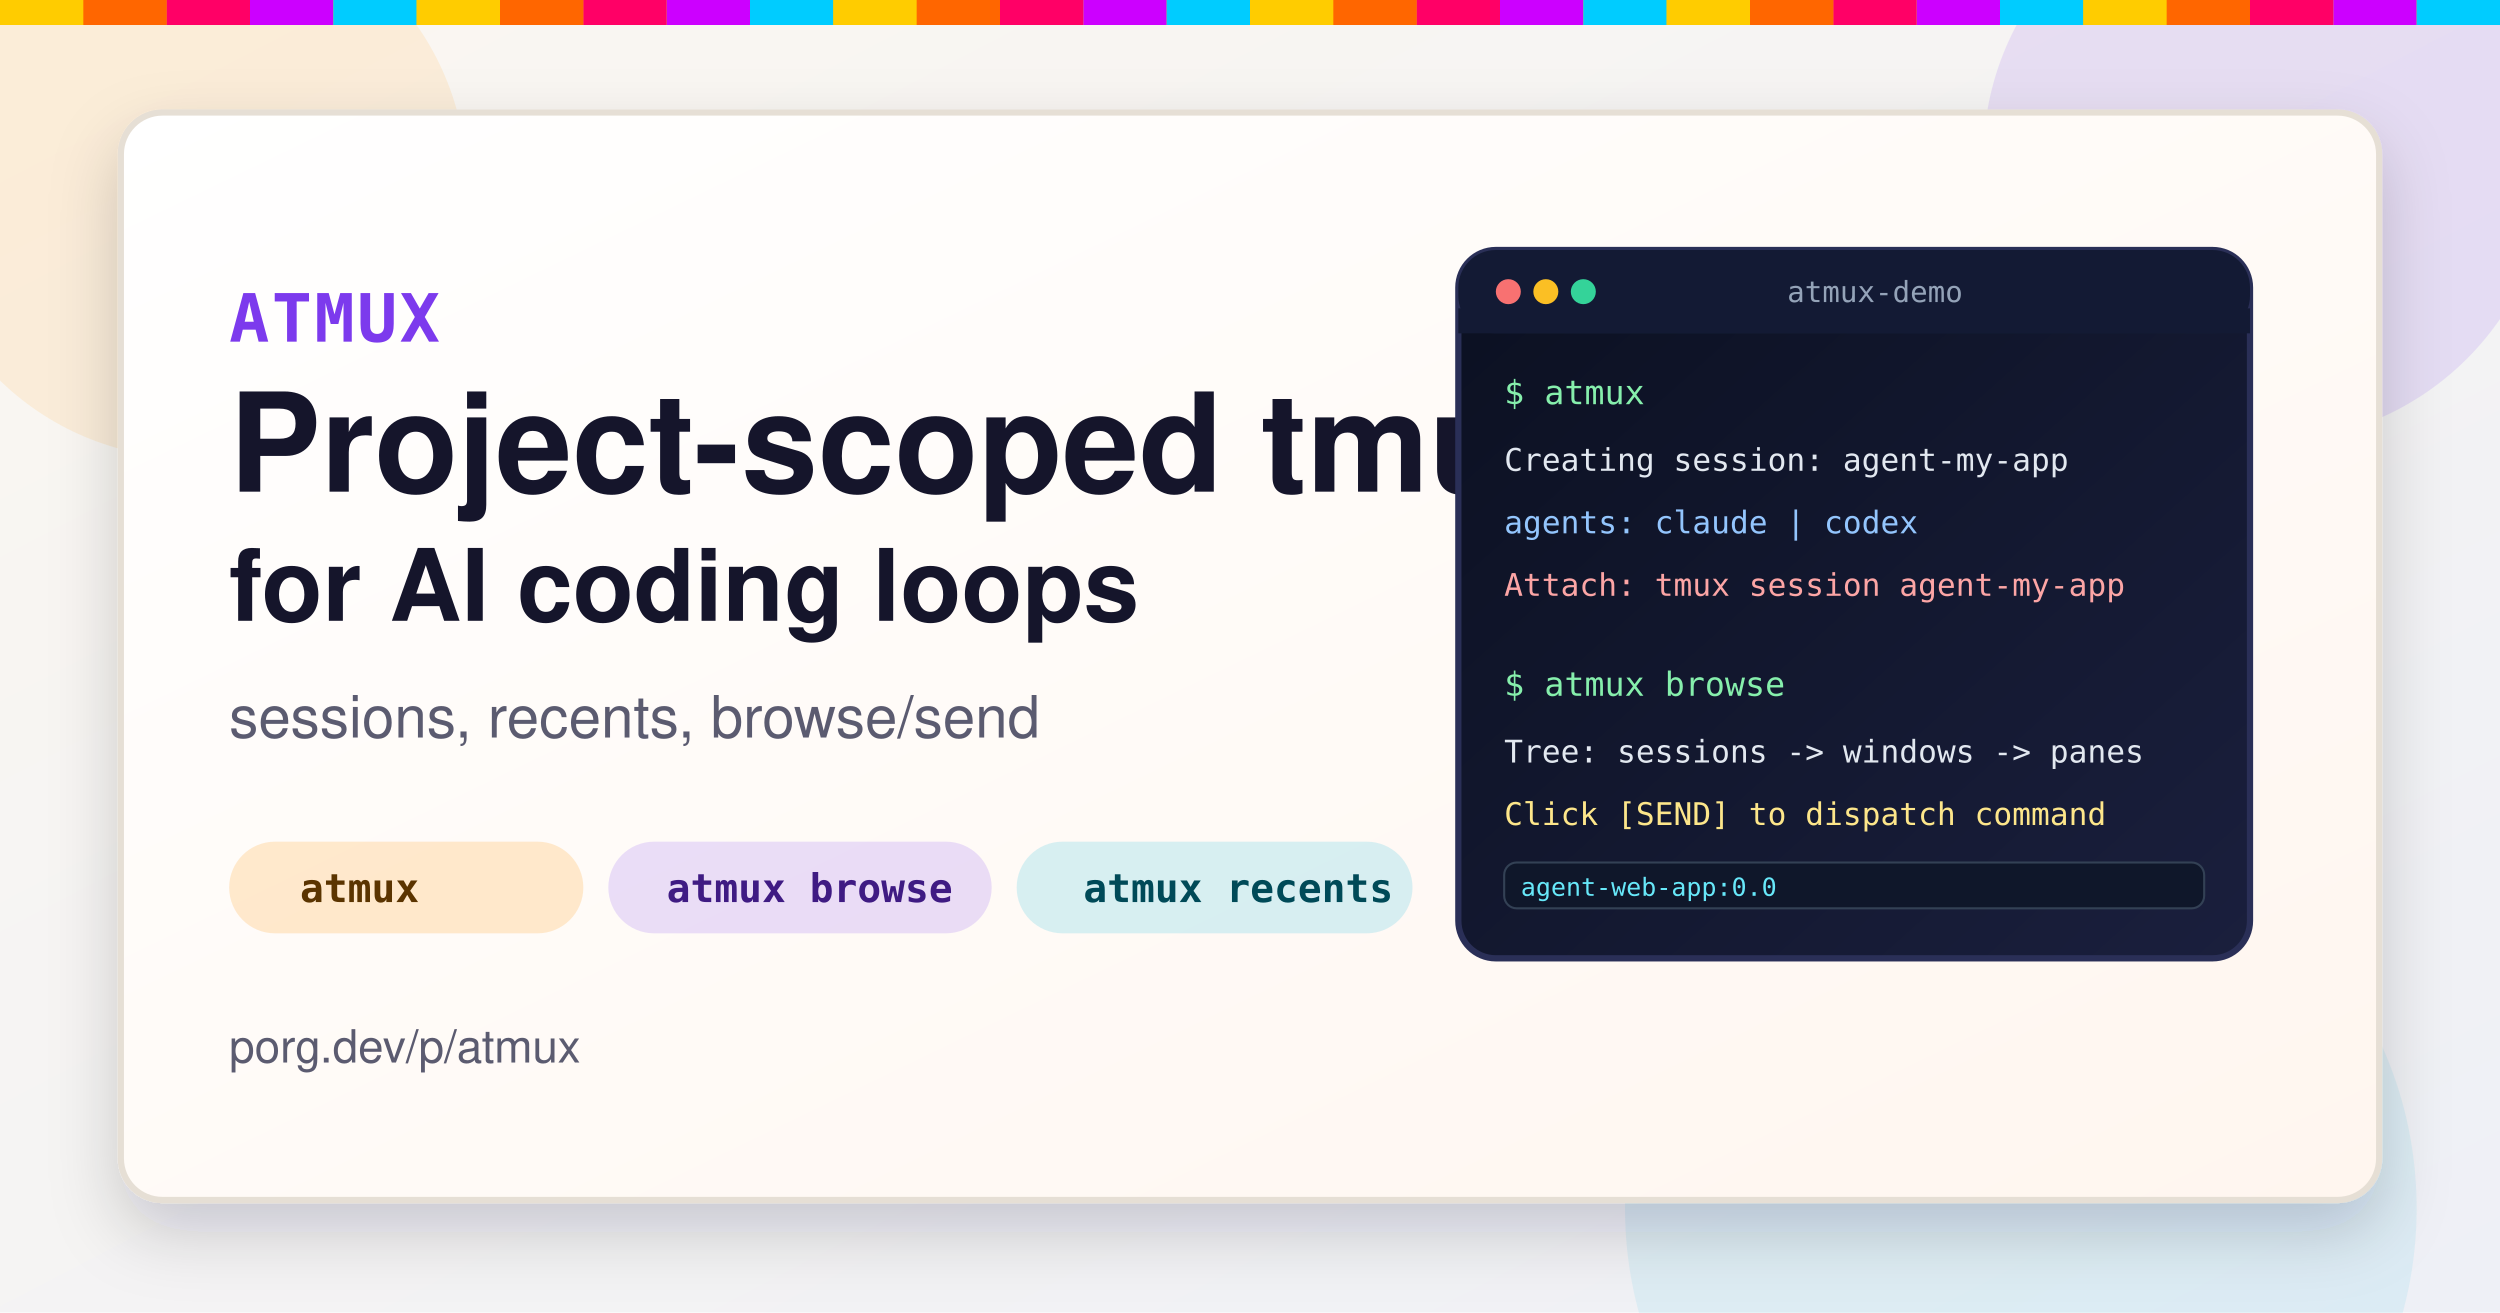
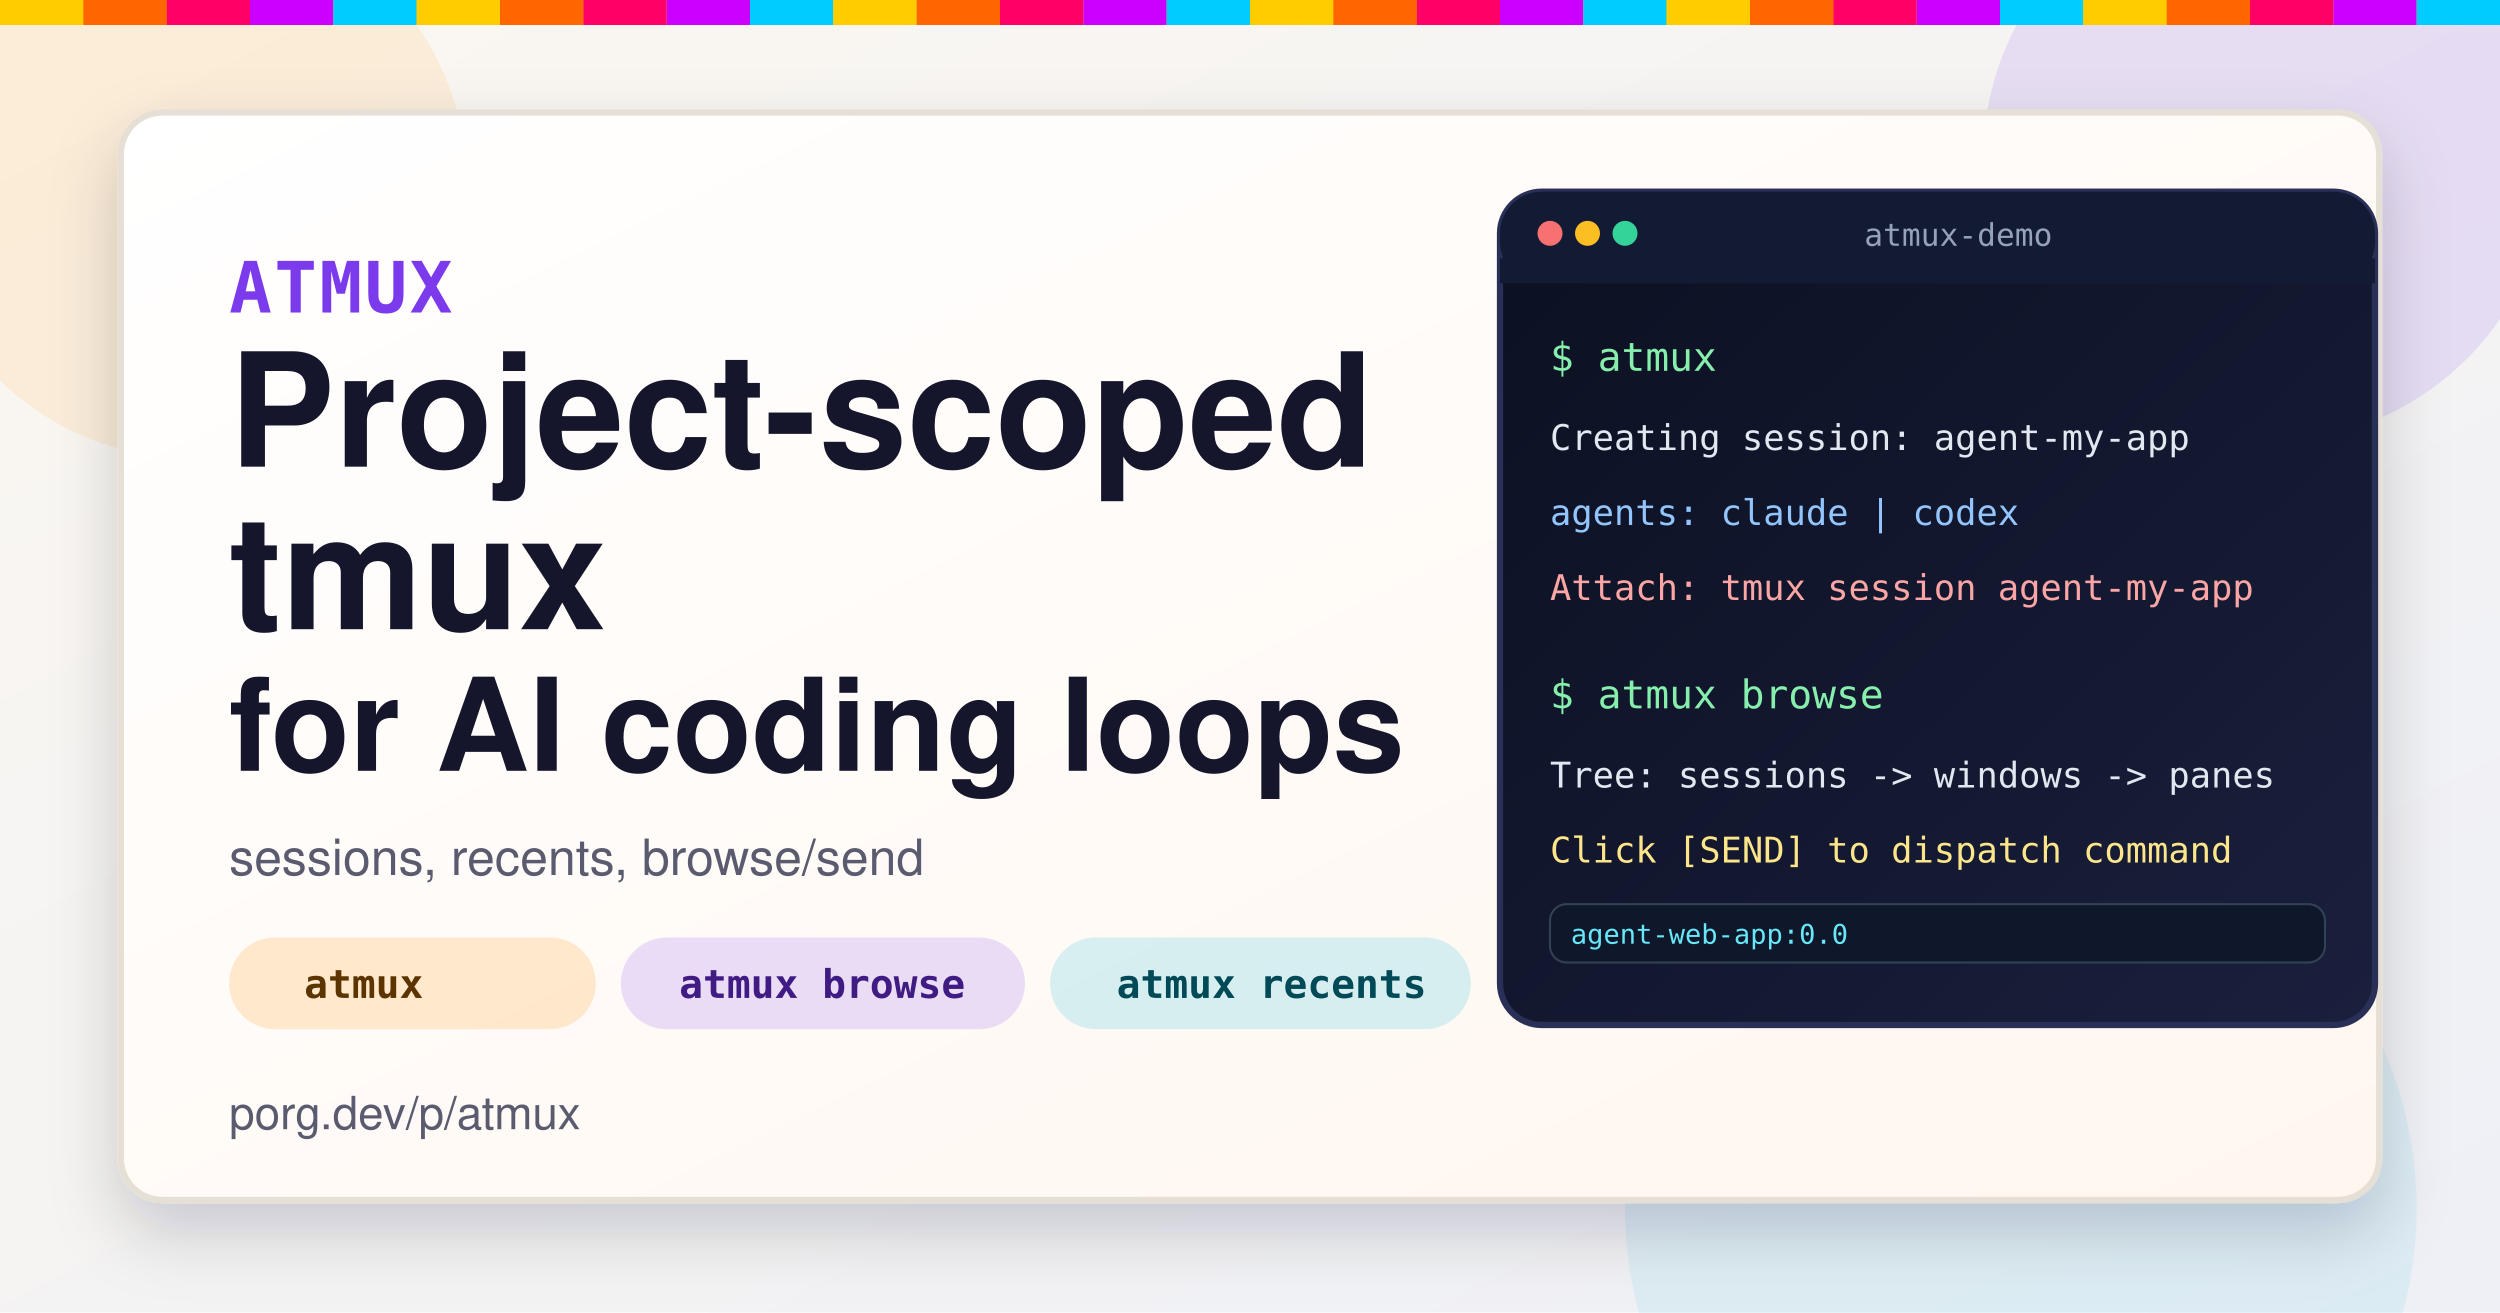
<svg xmlns="http://www.w3.org/2000/svg" width="1200" height="630" viewBox="0 0 1200 630" role="img" aria-labelledby="title desc">
  <defs>
    <linearGradient id="bg" x1="0" y1="0" x2="1" y2="1">
      <stop offset="0%" stop-color="#fbf7f1" />
      <stop offset="100%" stop-color="#eef0f6" />
    </linearGradient>
    <linearGradient id="panel" x1="0" y1="0" x2="1" y2="1">
      <stop offset="0%" stop-color="#ffffff" />
      <stop offset="100%" stop-color="#fff6ef" />
    </linearGradient>
    <linearGradient id="terminalBg" x1="0" y1="0" x2="1" y2="1">
      <stop offset="0%" stop-color="#0b1021" />
      <stop offset="100%" stop-color="#1a1f3d" />
    </linearGradient>
    <filter id="shadow" x="-20%" y="-20%" width="140%" height="140%">
      <feDropShadow dx="0" dy="14" stdDeviation="16" flood-color="#15152b" flood-opacity="0.18" />
    </filter>
  </defs>
  <rect width="1200" height="630" fill="url(#bg)" />
  <circle cx="92" cy="88" r="132" fill="#ff9f1c" fill-opacity="0.12" />
  <circle cx="1088" cy="76" r="136" fill="#7c3aed" fill-opacity="0.12" />
  <circle cx="970" cy="580" r="190" fill="#00b4d8" fill-opacity="0.08" />
  <g>
    <rect x="0" y="0" width="1200" height="12" fill="#ffcc00" />
    <rect x="40" y="0" width="40" height="12" fill="#ff6600" />
    <rect x="80" y="0" width="40" height="12" fill="#ff0066" />
    <rect x="120" y="0" width="40" height="12" fill="#cc00ff" />
    <rect x="160" y="0" width="40" height="12" fill="#00ccff" />
    <rect x="200" y="0" width="40" height="12" fill="#ffcc00" />
    <rect x="240" y="0" width="40" height="12" fill="#ff6600" />
    <rect x="280" y="0" width="40" height="12" fill="#ff0066" />
    <rect x="320" y="0" width="40" height="12" fill="#cc00ff" />
    <rect x="360" y="0" width="40" height="12" fill="#00ccff" />
    <rect x="400" y="0" width="40" height="12" fill="#ffcc00" />
    <rect x="440" y="0" width="40" height="12" fill="#ff6600" />
    <rect x="480" y="0" width="40" height="12" fill="#ff0066" />
    <rect x="520" y="0" width="40" height="12" fill="#cc00ff" />
    <rect x="560" y="0" width="40" height="12" fill="#00ccff" />
    <rect x="600" y="0" width="40" height="12" fill="#ffcc00" />
    <rect x="640" y="0" width="40" height="12" fill="#ff6600" />
    <rect x="680" y="0" width="40" height="12" fill="#ff0066" />
    <rect x="720" y="0" width="40" height="12" fill="#cc00ff" />
    <rect x="760" y="0" width="40" height="12" fill="#00ccff" />
    <rect x="800" y="0" width="40" height="12" fill="#ffcc00" />
    <rect x="840" y="0" width="40" height="12" fill="#ff6600" />
    <rect x="880" y="0" width="40" height="12" fill="#ff0066" />
    <rect x="920" y="0" width="40" height="12" fill="#cc00ff" />
    <rect x="960" y="0" width="40" height="12" fill="#00ccff" />
    <rect x="1000" y="0" width="40" height="12" fill="#ffcc00" />
    <rect x="1040" y="0" width="40" height="12" fill="#ff6600" />
    <rect x="1080" y="0" width="40" height="12" fill="#ff0066" />
    <rect x="1120" y="0" width="40" height="12" fill="#cc00ff" />
    <rect x="1160" y="0" width="40" height="12" fill="#00ccff" />
  </g>
  <g filter="url(#shadow)">
    <rect x="58" y="54" width="1084" height="522" rx="20" fill="url(#panel)" stroke="#e6dfd5" stroke-width="3" />
  </g>
  <g>
-     <text x="110" y="164" fill="#7c3aed" font-family="ui-monospace, Menlo, Consolas, monospace" font-size="32" font-weight="700" letter-spacing="1.2">ATMUX</text>
-     <text x="110" y="236" fill="#15152b" font-family="'Segoe UI', Helvetica, Arial, sans-serif" font-size="66" font-weight="800">Project-scoped tmux</text>
-     <text x="110" y="298" fill="#15152b" font-family="'Segoe UI', Helvetica, Arial, sans-serif" font-size="48" font-weight="700">for AI coding loops</text>
-     <text x="110" y="354" fill="#5b5b70" font-family="'Segoe UI', Helvetica, Arial, sans-serif" font-size="28">sessions, recents, browse/send</text>
-     <rect x="110" y="404" width="170" height="44" rx="22" fill="#ff9f1c" fill-opacity="0.2" />
-     <text x="144" y="433" fill="#5b3400" font-family="ui-monospace, Menlo, Consolas, monospace" font-size="19" font-weight="700">atmux</text>
-     <rect x="292" y="404" width="184" height="44" rx="22" fill="#7c3aed" fill-opacity="0.16" />
-     <text x="320" y="433" fill="#3f1b83" font-family="ui-monospace, Menlo, Consolas, monospace" font-size="19" font-weight="700">atmux browse</text>
-     <rect x="488" y="404" width="190" height="44" rx="22" fill="#00b4d8" fill-opacity="0.16" />
-     <text x="520" y="433" fill="#004a58" font-family="ui-monospace, Menlo, Consolas, monospace" font-size="19" font-weight="700">atmux recents</text>
-     <text x="110" y="510" fill="#5b5b70" font-family="'Segoe UI', Helvetica, Arial, sans-serif" font-size="22">porg.dev/p/atmux</text>
+     <text x="110" y="150" fill="#7c3aed" font-family="ui-monospace, Menlo, Consolas, monospace" font-size="34" font-weight="700" letter-spacing="1.2">ATMUX</text>
+     <text x="110" y="224" fill="#15152b" font-family="'Segoe UI', Helvetica, Arial, sans-serif" font-size="76" font-weight="800">Project-scoped</text>
+     <text x="110" y="302" fill="#15152b" font-family="'Segoe UI', Helvetica, Arial, sans-serif" font-size="76" font-weight="800">tmux</text>
+     <text x="110" y="370" fill="#15152b" font-family="'Segoe UI', Helvetica, Arial, sans-serif" font-size="62" font-weight="700">for AI coding loops</text>
+     <text x="110" y="420" fill="#5b5b70" font-family="'Segoe UI', Helvetica, Arial, sans-serif" font-size="24">sessions, recents, browse/send</text>
+     <rect x="110" y="450" width="176" height="44" rx="22" fill="#ff9f1c" fill-opacity="0.2" />
+     <text x="146" y="479" fill="#5b3400" font-family="ui-monospace, Menlo, Consolas, monospace" font-size="19" font-weight="700">atmux</text>
+     <rect x="298" y="450" width="194" height="44" rx="22" fill="#7c3aed" fill-opacity="0.16" />
+     <text x="326" y="479" fill="#3f1b83" font-family="ui-monospace, Menlo, Consolas, monospace" font-size="19" font-weight="700">atmux browse</text>
+     <rect x="504" y="450" width="202" height="44" rx="22" fill="#00b4d8" fill-opacity="0.16" />
+     <text x="536" y="479" fill="#004a58" font-family="ui-monospace, Menlo, Consolas, monospace" font-size="19" font-weight="700">atmux recents</text>
+     <text x="110" y="542" fill="#5b5b70" font-family="'Segoe UI', Helvetica, Arial, sans-serif" font-size="22">porg.dev/p/atmux</text>
  </g>
-   <g transform="translate(700 120)">
-     <rect x="0" y="0" width="380" height="340" rx="18" fill="url(#terminalBg)" stroke="#2a2f57" stroke-width="3" />
-     <rect x="0" y="0" width="380" height="40" rx="18" fill="#131a34" />
-     <rect x="0" y="28" width="380" height="12" fill="#131a34" />
+   <g transform="translate(720 92)">
+     <rect x="0" y="0" width="420" height="400" rx="20" fill="url(#terminalBg)" stroke="#2a2f57" stroke-width="3" />
+     <rect x="0" y="0" width="420" height="44" rx="20" fill="#131a34" />
+     <rect x="0" y="32" width="420" height="12" fill="#131a34" />
    <circle cx="24" cy="20" r="6" fill="#f87171" />
    <circle cx="42" cy="20" r="6" fill="#fbbf24" />
    <circle cx="60" cy="20" r="6" fill="#34d399" />
-     <text x="200" y="25" text-anchor="middle" fill="#94a3b8" font-family="ui-monospace, Menlo, Consolas, monospace" font-size="14">atmux-demo</text>
-     <text x="22" y="74" fill="#86efac" font-family="ui-monospace, Menlo, Consolas, monospace" font-size="16">$ atmux</text>
-     <text x="22" y="106" fill="#e2e8f0" font-family="ui-monospace, Menlo, Consolas, monospace" font-size="15">Creating session: agent-my-app</text>
-     <text x="22" y="136" fill="#93c5fd" font-family="ui-monospace, Menlo, Consolas, monospace" font-size="15">agents: claude | codex</text>
-     <text x="22" y="166" fill="#fca5a5" font-family="ui-monospace, Menlo, Consolas, monospace" font-size="15">Attach: tmux session agent-my-app</text>
-     <text x="22" y="214" fill="#86efac" font-family="ui-monospace, Menlo, Consolas, monospace" font-size="16">$ atmux browse</text>
-     <text x="22" y="246" fill="#e2e8f0" font-family="ui-monospace, Menlo, Consolas, monospace" font-size="15">Tree: sessions -&gt; windows -&gt; panes</text>
-     <text x="22" y="276" fill="#fde68a" font-family="ui-monospace, Menlo, Consolas, monospace" font-size="15">Click [SEND] to dispatch command</text>
-     <rect x="22" y="294" width="336" height="22" rx="6" fill="#0f172a" stroke="#334155" />
-     <text x="30" y="310" fill="#67e8f9" font-family="ui-monospace, Menlo, Consolas, monospace" font-size="12">agent-web-app:0.0</text>
+     <text x="220" y="26" text-anchor="middle" fill="#94a3b8" font-family="ui-monospace, Menlo, Consolas, monospace" font-size="15">atmux-demo</text>
+     <text x="24" y="86" fill="#86efac" font-family="ui-monospace, Menlo, Consolas, monospace" font-size="19">$ atmux</text>
+     <text x="24" y="124" fill="#e2e8f0" font-family="ui-monospace, Menlo, Consolas, monospace" font-size="17">Creating session: agent-my-app</text>
+     <text x="24" y="160" fill="#93c5fd" font-family="ui-monospace, Menlo, Consolas, monospace" font-size="17">agents: claude | codex</text>
+     <text x="24" y="196" fill="#fca5a5" font-family="ui-monospace, Menlo, Consolas, monospace" font-size="17">Attach: tmux session agent-my-app</text>
+     <text x="24" y="248" fill="#86efac" font-family="ui-monospace, Menlo, Consolas, monospace" font-size="19">$ atmux browse</text>
+     <text x="24" y="286" fill="#e2e8f0" font-family="ui-monospace, Menlo, Consolas, monospace" font-size="17">Tree: sessions -&gt; windows -&gt; panes</text>
+     <text x="24" y="322" fill="#fde68a" font-family="ui-monospace, Menlo, Consolas, monospace" font-size="17">Click [SEND] to dispatch command</text>
+     <rect x="24" y="342" width="372" height="28" rx="8" fill="#0f172a" stroke="#334155" />
+     <text x="34" y="361" fill="#67e8f9" font-family="ui-monospace, Menlo, Consolas, monospace" font-size="13">agent-web-app:0.0</text>
  </g>
</svg>
